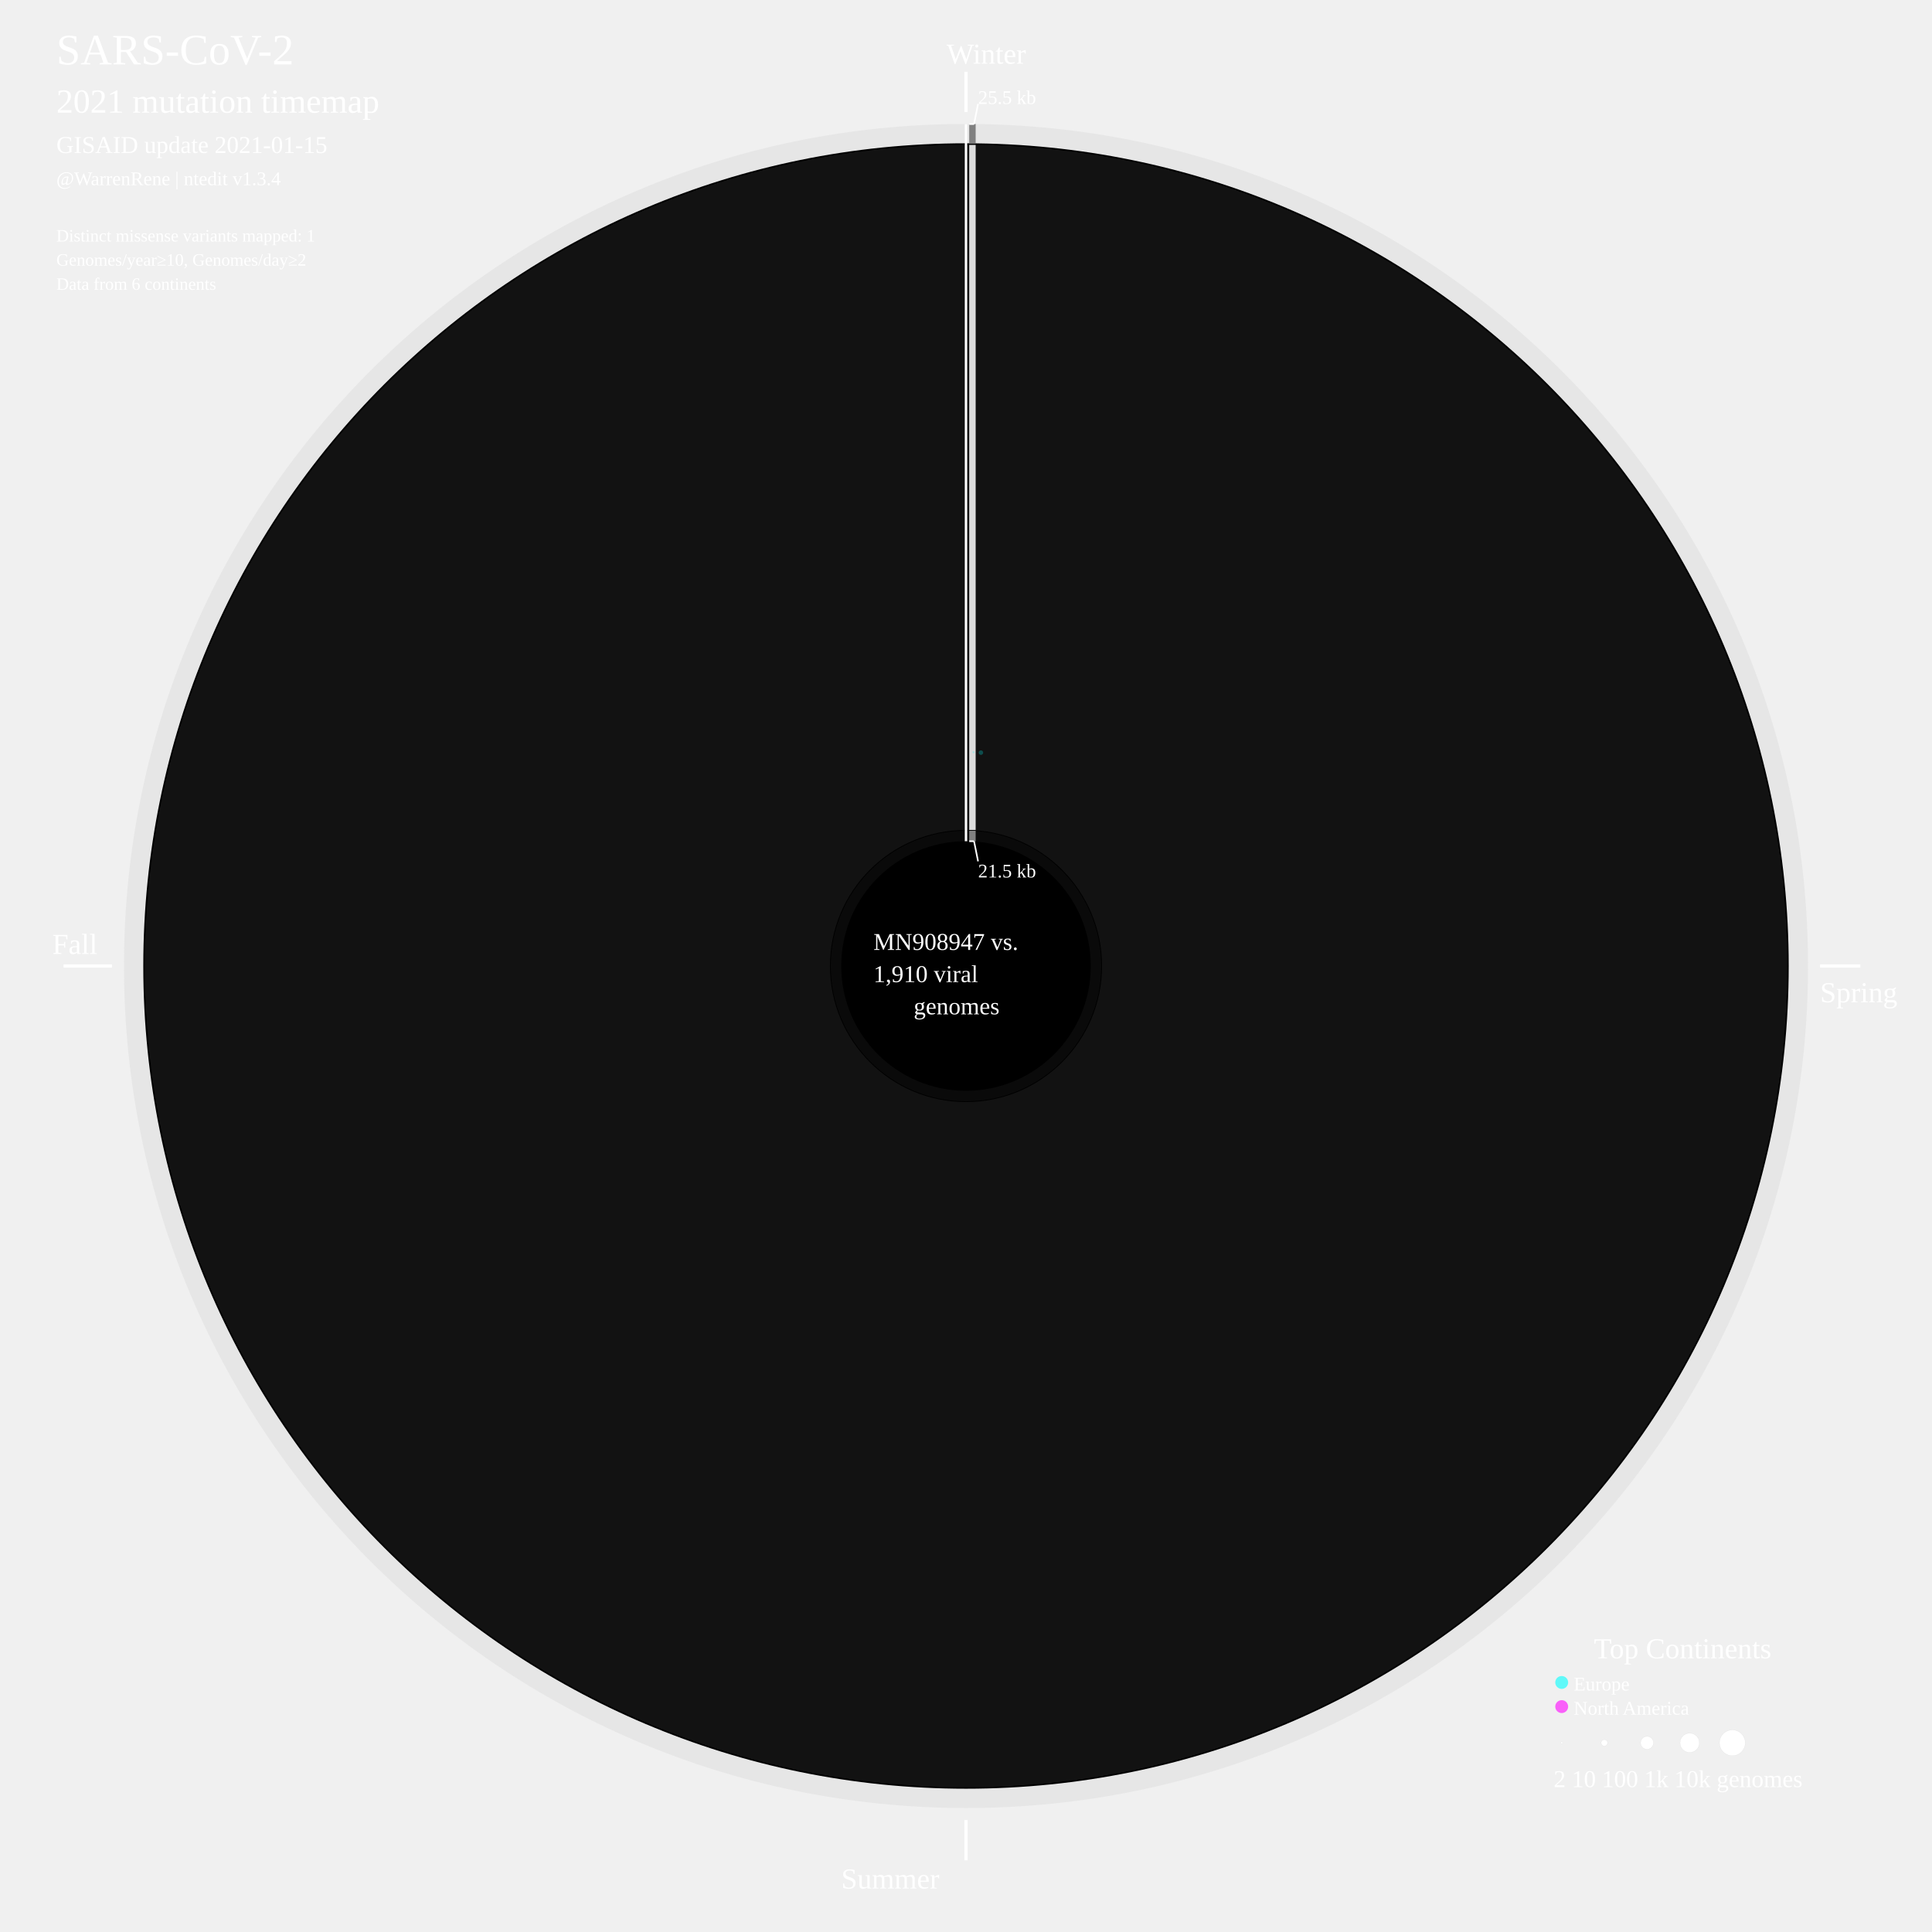
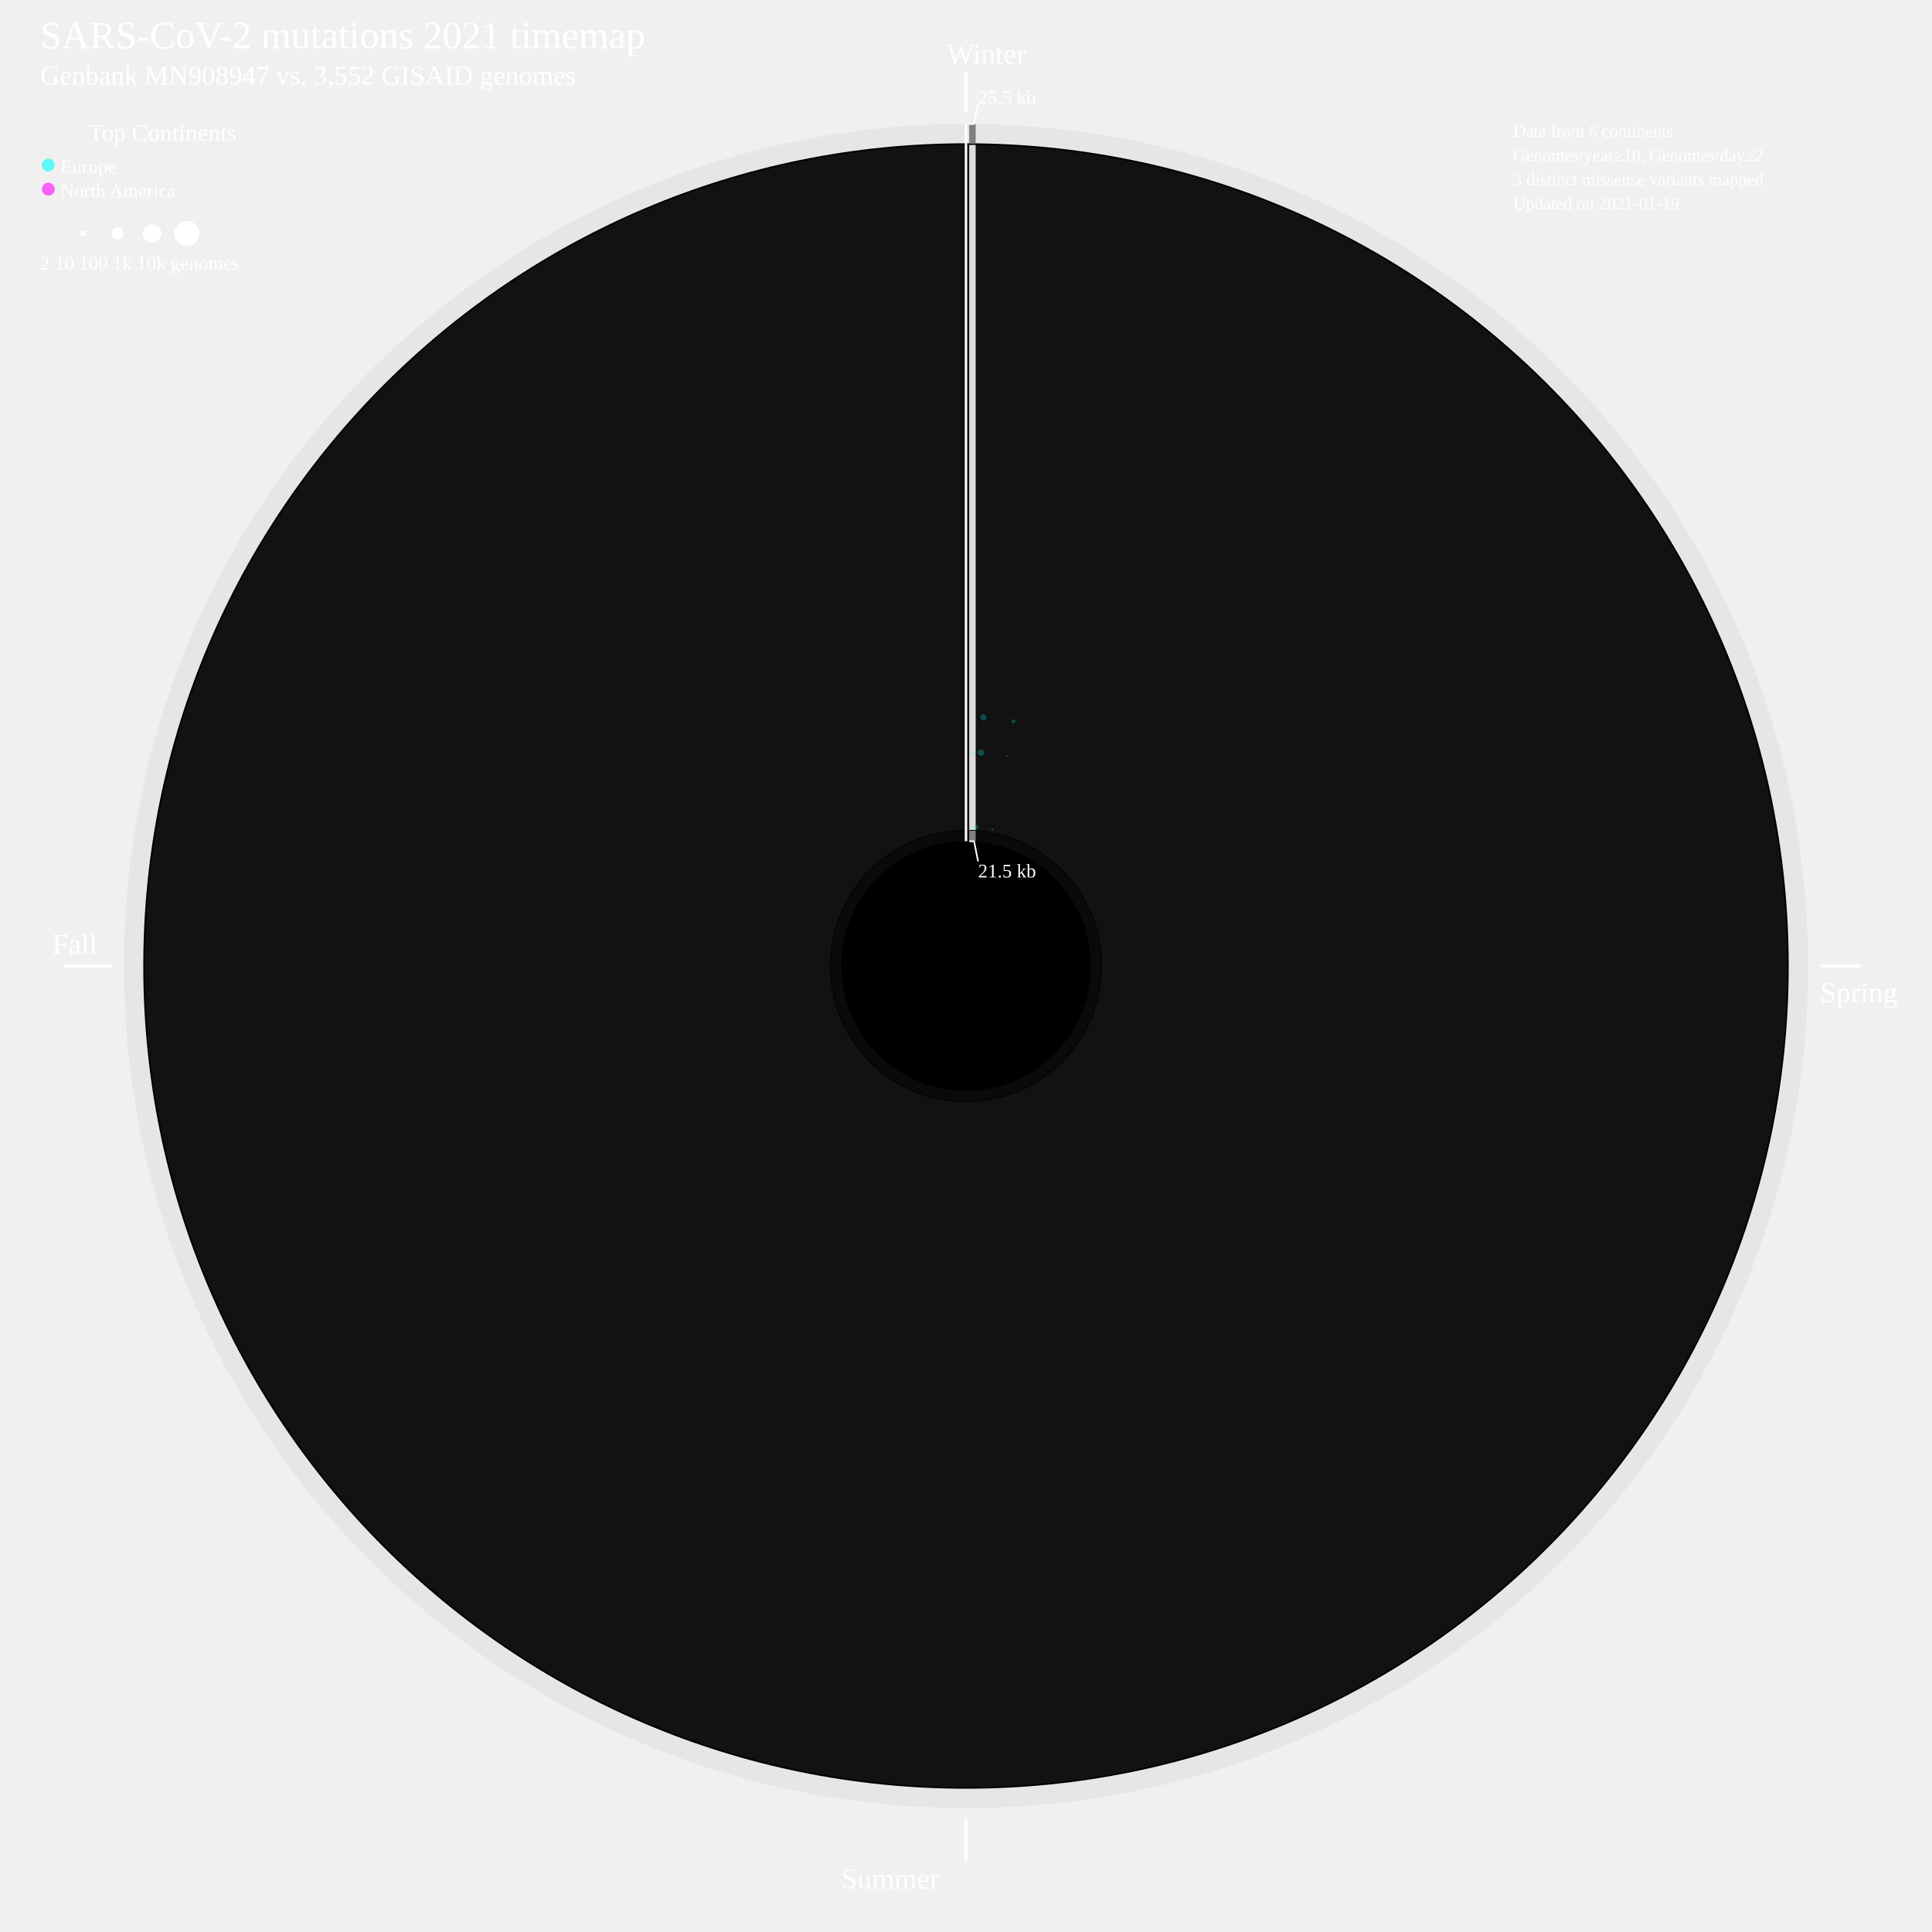
<svg xmlns="http://www.w3.org/2000/svg" width="2400" height="2400" style="background-color:black">
  <circle cx="1200" cy="1200" r="1046" style="fill:grey;stroke:black;stroke-width:0;fill-opacity:0.085;" />
  <circle cx="1200" cy="1200" r="1022" style="fill:black;stroke:black;stroke-width:0;fill-opacity:1;" />
  <circle cx="1200" cy="1200" r="1020" style="fill:gainsboro;stroke:black;stroke-width:0;fill-opacity:0.085;" />
  <circle cx="1200" cy="1200" r="169" style="fill:black;stroke:black;stroke-width:0;fill-opacity:1;" />
  <circle cx="1200" cy="1200" r="168" style="fill:grey;stroke:black;stroke-width:0;fill-opacity:0.085;" />
  <circle cx="1200" cy="1200" r="155" style="fill:black;stroke:black;stroke-width:0;fill-opacity:1;" />
-   <text font-size="4.5em" x="70" y="80" fill="white">SARS-CoV-2</text>
-   <text font-size="3.5em" x="70" y="140" fill="white">2021 mutation timemap</text>
-   <text font-size="2.5em" x="70" y="190" fill="white">GISAID update 2021-01-15</text>
-   <text font-size="2.0em" x="70" y="230" fill="white">@WarrenRene | ntedit v1.3.4</text>
+   <text font-size="4.0em" x="50" y="60" fill="white">SARS-CoV-2 mutations 2021 timemap</text>
+   <text font-size="2.8em" x="50" y="105" fill="white">Genbank MN908947 vs. 3,552 GISAID genomes</text>
  <line x1="1200" y1="89.131" x2="1200" y2="139.131" style="stroke:white;stroke-width:4" />
  <text font-size="3.0em" x="1176" y="79.131" fill="white">Winter</text>
  <line x1="2261" y1="1200" x2="2311" y2="1200" style="stroke:white;stroke-width:4" />
  <text font-size="3.0em" x="2261" y="1245" fill="white">Spring</text>
  <line x1="1200" y1="2261" x2="1200" y2="2311" style="stroke:white;stroke-width:4" />
  <text font-size="3.0em" x="1045" y="2346" fill="white">Summer</text>
  <line x1="139" y1="1200" x2="79" y2="1200" style="stroke:white;stroke-width:4" />
  <text font-size="3.0em" x="65" y="1185" fill="white">Fall</text>
  <g>
    <line x1="1208" y1="1045" x2="1208" y2="1032" style="stroke:grey;stroke-width:8" />
  </g>
  <g>
    <line x1="1208" y1="1031" x2="1208" y2="180" style="stroke:gainsboro;stroke-width:8" />
  </g>
  <g>
    <line x1="1208" y1="178" x2="1208" y2="154" style="stroke:grey;stroke-width:8" />
  </g>
  <line x1="1200" y1="154.131" x2="1200" y2="1045" style="stroke:white;stroke-width:3" />
  <line x1="1204" y1="154.131" x2="1210" y2="154.131" style="stroke:white;stroke-width:2" />
  <line x1="1210" y1="154.131" x2="1215" y2="129.131" style="stroke:white;stroke-width:2" />
  <line x1="1204" y1="1045" x2="1210" y2="1045" style="stroke:white;stroke-width:2" />
  <line x1="1210" y1="1045" x2="1215" y2="1070" style="stroke:white;stroke-width:2" />
  <text font-size="2.0em" x="1215" y="129.131" fill="white">25.5 kb</text>
  <text font-size="2.0em" x="1215" y="1090" fill="white">21.5 kb</text>
-   <text font-size="3.0em" x="1980" y="2060" fill="white">Top Continents</text>
-   <circle cx="1940" cy="2090" r="8" style="fill:cyan;stroke:black;stroke-width:0;fill-opacity:0.6;" />
-   <text font-size="2.0em" x="1955" y="2100" fill="white">Europe</text>
-   <circle cx="1940" cy="2120" r="8" style="fill:fuchsia;stroke:black;stroke-width:0;fill-opacity:0.6;" />
-   <text font-size="2.0em" x="1955" y="2130" fill="white">North America</text>
-   <circle cx="1940" cy="2165" r="1.204" style="fill:white;stroke:lightgrey;stroke-width:0.2;" />
-   <circle cx="1993" cy="2165" r="4" style="fill:white;stroke:lightgrey;stroke-width:0.2;" />
-   <circle cx="2046" cy="2165" r="8" style="fill:white;stroke:lightgrey;stroke-width:0.2;" />
-   <circle cx="2099" cy="2165" r="12" style="fill:white;stroke:lightgrey;stroke-width:0.2;" />
-   <circle cx="2152" cy="2165" r="16" style="fill:white;stroke:lightgrey;stroke-width:0.2;" />
-   <text font-size="2.5em" x="1930" y="2220" fill="white">2      10        100        1k        10k  genomes</text>
-   <text font-size="2.5em" x="1085" y="1180" fill="white">MN908947 vs.</text>
-   <text font-size="2.5em" x="1085" y="1220" fill="white">1,910  viral</text>
-   <text font-size="2.5em" x="1135" y="1260" fill="white">genomes</text>
+   <text font-size="2.5em" x="110" y="175" fill="white">Top Continents</text>
+   <circle cx="60" cy="205" r="8" style="fill:cyan;stroke:black;stroke-width:0;fill-opacity:0.6;" />
+   <text font-size="2.0em" x="75" y="215" fill="white">Europe</text>
+   <circle cx="60" cy="235" r="8" style="fill:fuchsia;stroke:black;stroke-width:0;fill-opacity:0.6;" />
+   <text font-size="2.0em" x="75" y="245" fill="white">North America</text>
+   <circle cx="60" cy="290" r="1.204" style="fill:white;stroke:lightgrey;stroke-width:0.2;" />
+   <circle cx="103" cy="290" r="4" style="fill:white;stroke:lightgrey;stroke-width:0.2;" />
+   <circle cx="146" cy="290" r="8" style="fill:white;stroke:lightgrey;stroke-width:0.2;" />
+   <circle cx="189" cy="290" r="12" style="fill:white;stroke:lightgrey;stroke-width:0.2;" />
+   <circle cx="232" cy="290" r="16" style="fill:white;stroke:lightgrey;stroke-width:0.2;" />
+   <text font-size="2.0em" x="50" y="335" fill="white">2      10        100        1k        10k  genomes</text>
  <g>
-     <circle cx="1209.273" cy="934.46" r="1.204" style="fill:cyan;stroke:black;stroke-width:0;fill-opacity:0.25;" />
+     <circle cx="1209.273" cy="934.46" r="1.908" style="fill:cyan;stroke:black;stroke-width:0;fill-opacity:0.25;" />
  </g>
  <g>
-     <circle cx="1218.534" cy="934.946" r="2.796" style="fill:cyan;stroke:black;stroke-width:0;fill-opacity:0.25;" />
+     <circle cx="1212.056" cy="1027.592" r="3.113" style="fill:cyan;stroke:black;stroke-width:0;fill-opacity:0.25;" />
  </g>
-   <text font-size="1.8em" x="70" y="300" fill="white">Distinct missense variants mapped: 1</text>
-   <text font-size="1.8em" x="70" y="330" fill="white">Genomes/year≥10, Genomes/day≥2</text>
-   <text font-size="1.8em" x="70" y="360" fill="white">Data from 6 continents</text>
+   <g>
+     <circle cx="1218.534" cy="934.946" r="4" style="fill:cyan;stroke:black;stroke-width:0;fill-opacity:0.25;" />
+   </g>
+   <g>
+     <circle cx="1221.595" cy="891.177" r="3.817" style="fill:cyan;stroke:black;stroke-width:0;fill-opacity:0.25;" />
+   </g>
+   <g>
+     <circle cx="1232.977" cy="1030.347" r="1.204" style="fill:cyan;stroke:black;stroke-width:0;fill-opacity:0.25;" />
+   </g>
+   <g>
+     <circle cx="1250.698" cy="939.18" r="1.204" style="fill:cyan;stroke:black;stroke-width:0;fill-opacity:0.25;" />
+   </g>
+   <g>
+     <circle cx="1259.07" cy="896.111" r="2.408" style="fill:cyan;stroke:black;stroke-width:0;fill-opacity:0.25;" />
+   </g>
+   <text font-size="1.8em" x="1880" y="170" fill="white">Data from 6 continents</text>
+   <text font-size="1.8em" x="1880" y="200" fill="white">Genomes/year≥10, Genomes/day≥2</text>
+   <text font-size="1.8em" x="1880" y="230" fill="white">3 distinct missense variants mapped</text>
+   <text font-size="1.8em" x="1880" y="260" fill="white">Updated on 2021-01-19</text>
</svg>
